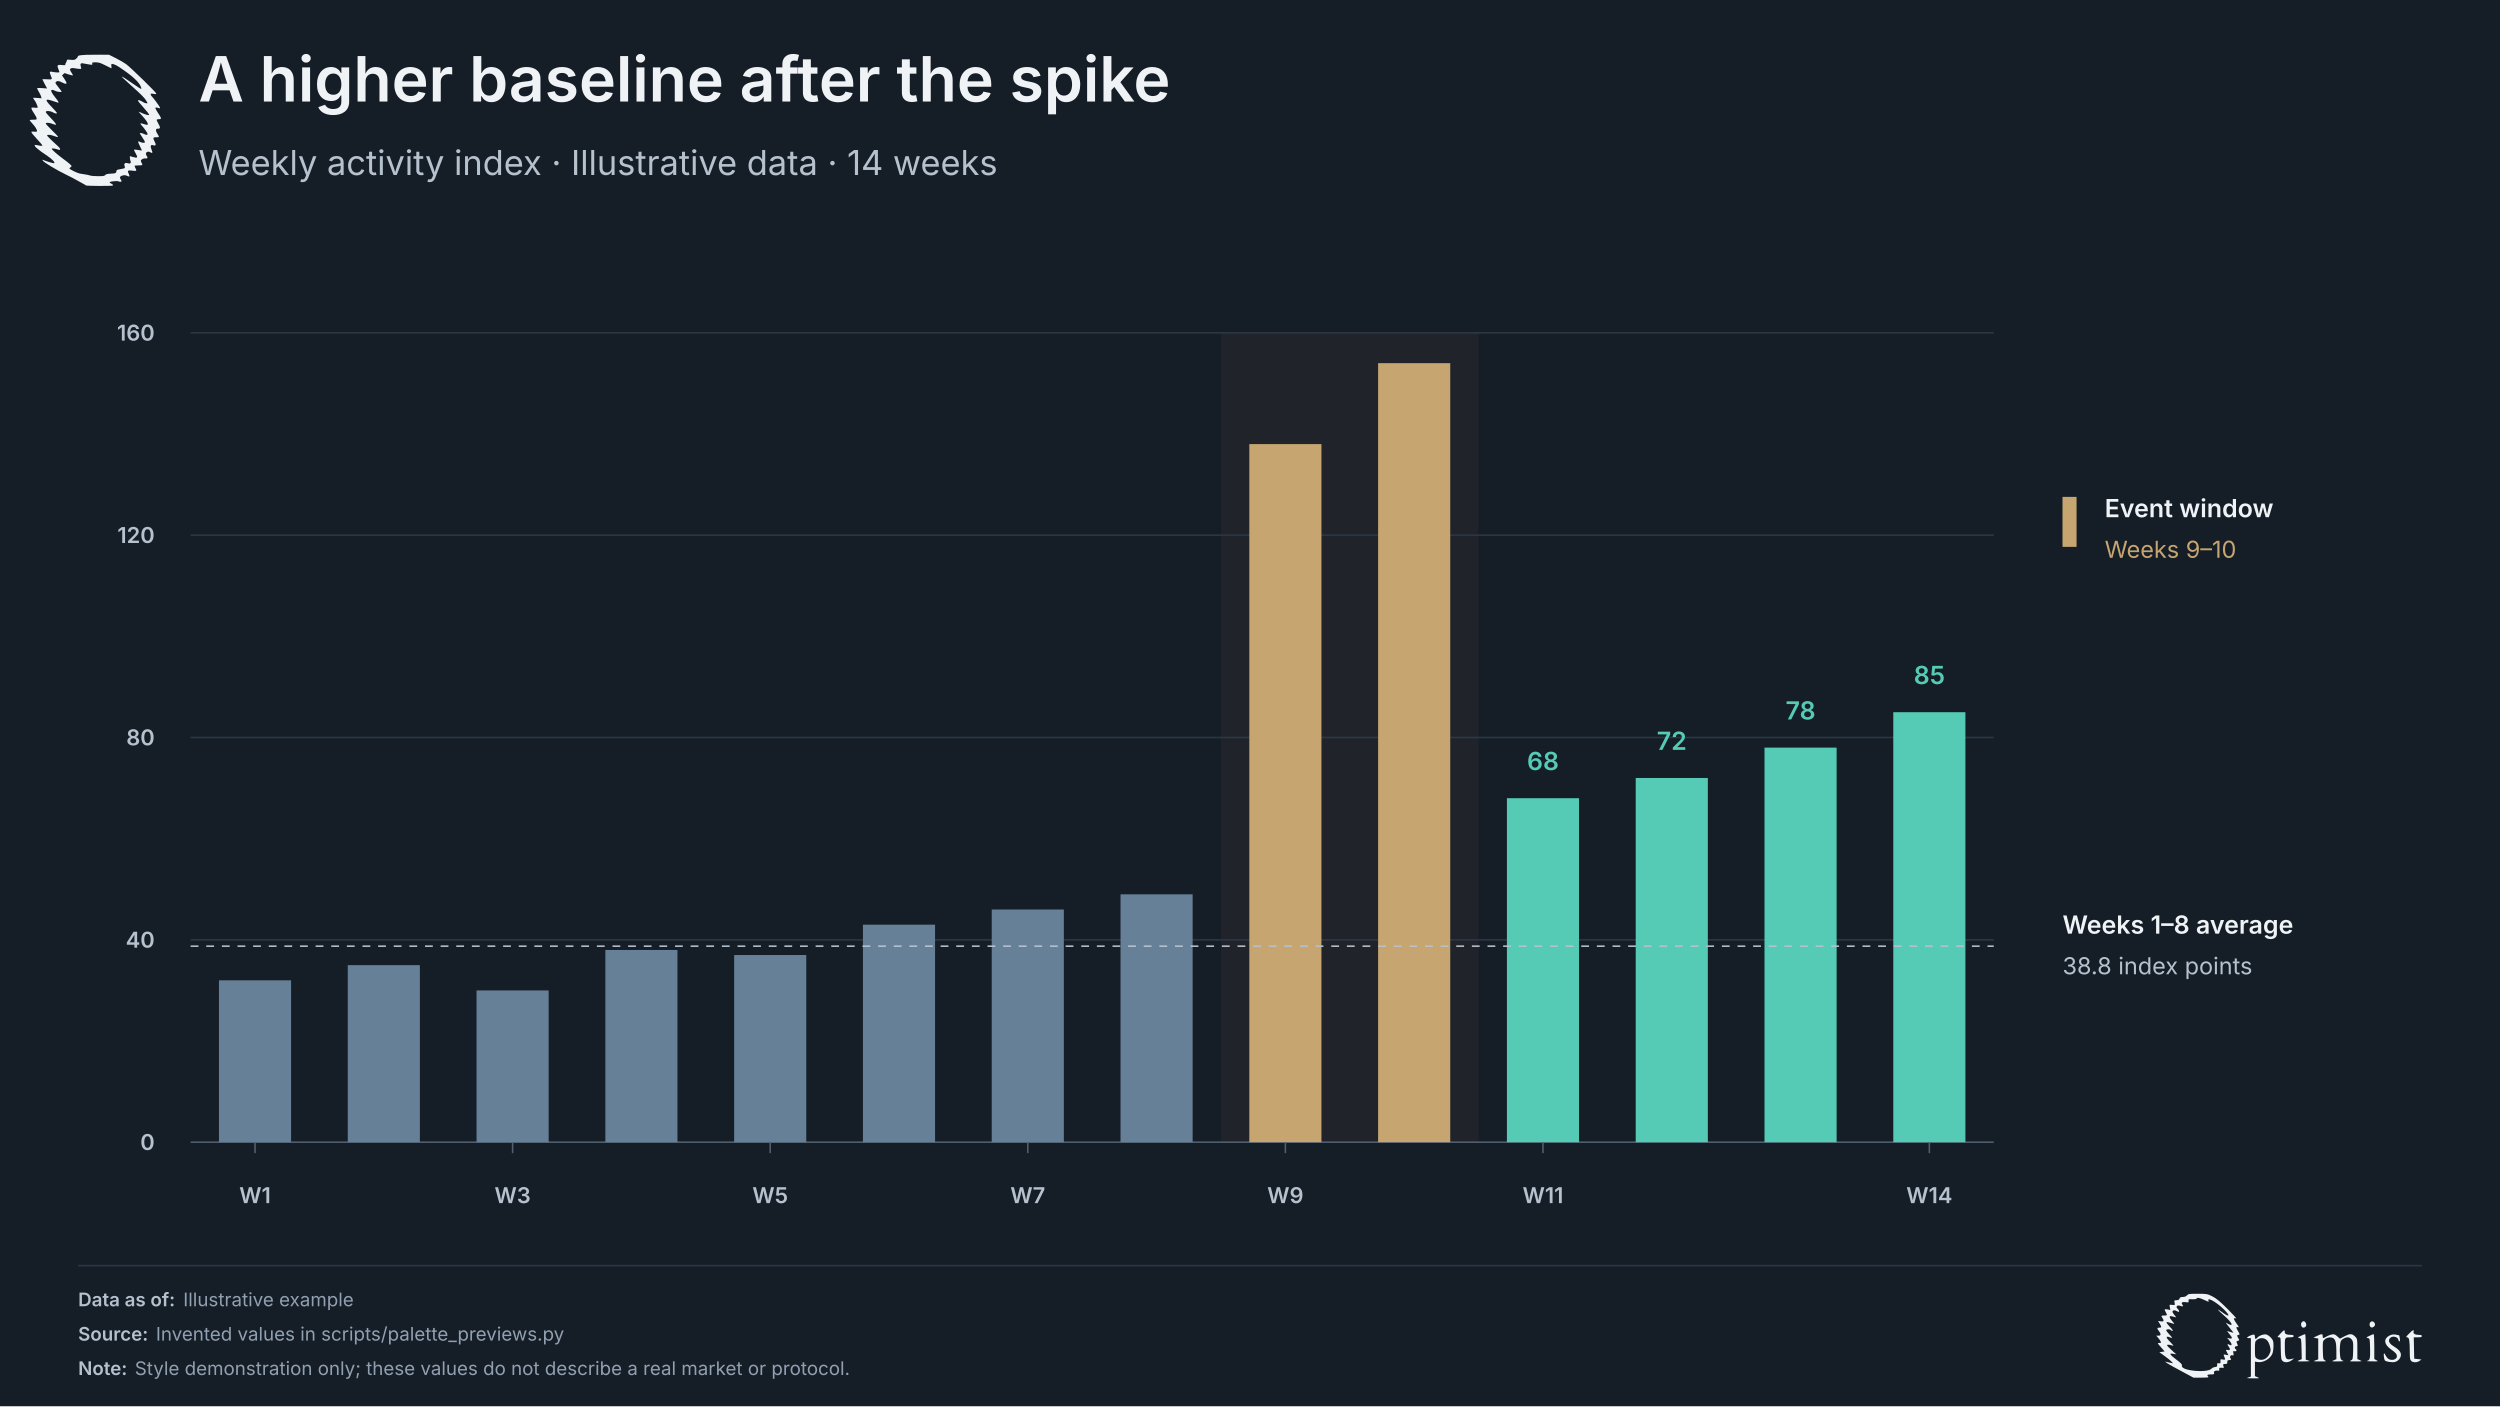
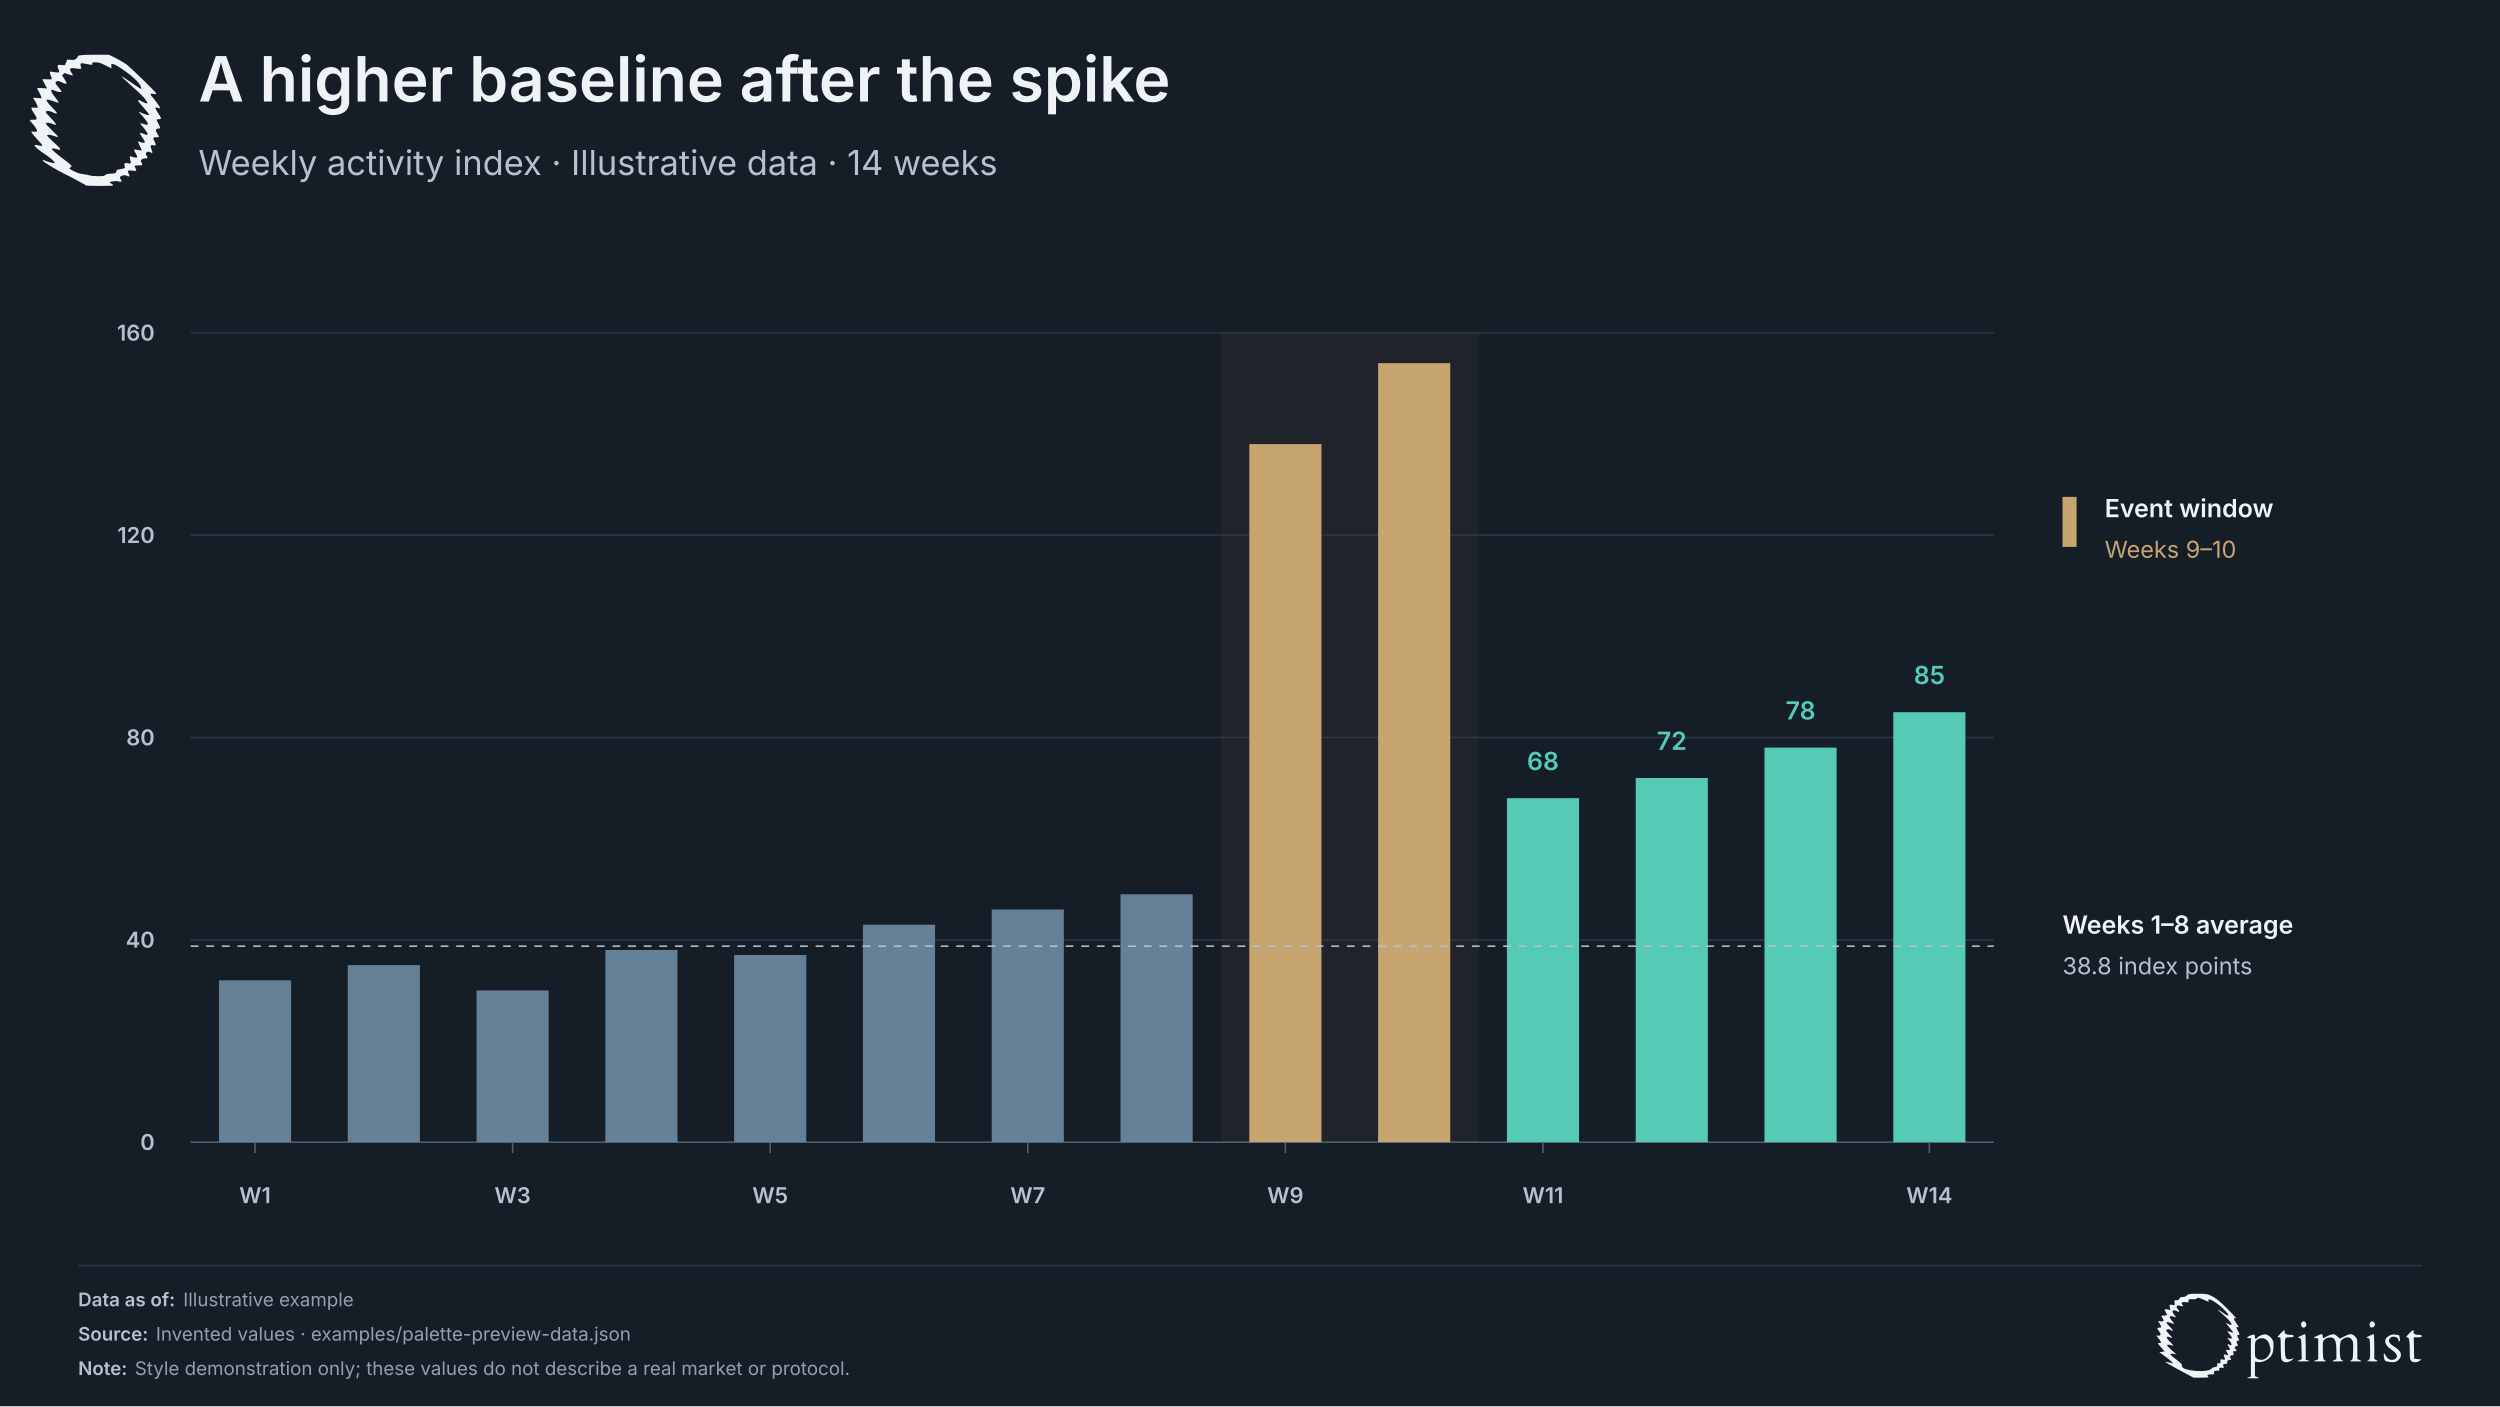
<svg xmlns="http://www.w3.org/2000/svg" width="1600" height="900" viewBox="0 0 1600 900">
  <rect x="0" y="0" width="1600" height="900" rx="0" fill="#151D27" stroke="none" stroke-width="1.5" />
  <path d="M64.8 0.147C56.826 0.587 54.977 0.96 54.977 2.132C54.977 2.737 54.095 3.896 53.017 4.706C51.212 6.064 50.721 6.151 46.767 5.825C42.782 5.495 42.475 5.552 42.475 6.617C42.475 7.247 42.081 8.276 41.601 8.902C41.12 9.528 40.718 10.53 40.708 11.127C40.691 12.12 40.327 12.178 36.526 11.802C31.04 11.259 30.802 11.923 33.843 19.284C34.209 20.169 33.911 20.309 31.674 20.296C30.247 20.288 27.899 20.013 26.455 19.685C22.76 18.846 22.285 19.538 23.907 23.396C26.052 28.497 26.047 28.503 19.852 28.107C16.905 27.919 14.494 27.948 14.494 28.172C14.494 28.396 15.715 30.841 17.206 33.605L19.917 38.63L14.567 38.213C11.624 37.983 8.95 37.958 8.624 38.157C8.28 38.367 9.021 40.126 10.388 42.344C11.685 44.448 12.914 46.994 13.118 48.002L13.49 49.834L8.634 49.435C5.963 49.215 3.778 49.192 3.778 49.382C3.778 49.573 4.429 50.569 5.224 51.597C6.837 53.681 9.136 58.646 9.136 60.043C9.136 60.806 8.564 60.887 5.564 60.553C2.519 60.213 1.992 60.293 1.992 61.093C1.992 62.288 3.421 65.009 5.954 68.639C7.049 70.209 7.946 72.124 7.946 72.894C7.946 74.224 7.753 74.296 4.175 74.296C2.101 74.296 0.233 74.465 0.022 74.672C-0.188 74.88 1.112 76.617 2.912 78.533C6.436 82.285 8.814 86.246 8.313 87.531C8.081 88.127 7.238 88.241 4.997 87.979C2.421 87.679 1.992 87.772 1.992 88.631C1.992 89.183 4.805 92.64 8.243 96.314C11.681 99.988 14.494 103.271 14.494 103.609C14.494 104.407 12.918 104.385 9.184 103.535C7.524 103.157 6.008 103.002 5.817 103.191C4.652 104.339 9.644 108.692 19.723 115.321C25.76 119.291 29.842 123.732 27.749 124.054C26.789 124.201 19.292 121.939 15.387 120.324C14.249 119.852 14.238 119.894 15.147 121.269C16.437 123.218 31.421 132.2 41.284 136.935C45.704 139.057 51.196 141.906 53.488 143.265C55.78 144.624 59.043 146.424 60.739 147.267C62.435 148.108 63.991 149.066 64.197 149.395C64.647 150.111 94.641 150.237 95.087 149.525C95.53 148.819 94.755 147.997 92.882 147.185C91.956 146.784 91.308 146.129 91.442 145.73C91.748 144.817 100.09 144.014 101.505 144.76C102.998 145.548 104.984 145.417 104.984 144.53C104.984 144.108 104.591 143.25 104.11 142.623C102.608 140.666 102.987 139.155 105.175 138.375C107.81 137.435 109.446 137.486 111.58 138.574C114.158 139.888 114.653 139.166 113.198 136.214C111.39 132.546 112.121 131.835 117.021 132.496C122.156 133.187 122.561 132.946 121.076 130.077C120.412 128.792 119.868 127.467 119.868 127.131C119.868 126.763 121.639 126.521 124.333 126.521C129.136 126.521 129.454 126.259 127.905 123.587C127.437 122.78 127.044 121.715 127.032 121.22C127.003 119.957 130.243 118.204 131.896 118.587C132.648 118.762 133.636 118.664 134.094 118.371C134.923 117.838 134.854 117.537 133.262 114.79C131.58 111.89 134.918 109.605 137.964 111.572C140.261 113.055 140.807 112.184 139.485 109.145C137.433 104.426 138.166 102.35 141.448 103.58C142.62 104.019 143.166 103.954 143.708 103.311C144.278 102.633 144.087 101.832 142.759 99.332C140.562 95.195 140.968 94.128 144.653 94.364C146.218 94.463 147.522 94.272 147.647 93.923C147.769 93.583 147.042 92.075 146.031 90.57C144.82 88.769 144.258 87.277 144.383 86.2C144.551 84.76 144.821 84.565 146.644 84.565C149.522 84.565 149.591 83.304 146.969 78.681C145.78 76.587 144.971 74.611 145.172 74.29C145.373 73.971 146.443 73.709 147.55 73.709C151.054 73.709 150.947 73.06 146.27 65.965C144.846 63.804 143.681 61.594 143.681 61.056C143.681 60.064 144.293 60.073 147.699 61.114C148.653 61.405 149.039 61.284 149.039 60.692C149.039 59.786 140.933 48.681 139.319 47.378C138.771 46.935 138.323 46.048 138.323 45.406C138.323 44.205 138.376 44.202 143.319 45.055C143.939 45.162 144.568 44.906 144.718 44.486C145.049 43.559 115.817 15.001 110.342 10.904C108.214 9.311 102.914 6.221 98.565 4.037L90.657 0.066L79.514 0.008C73.386 -0.023 66.764 0.039 64.8 0.147ZM86.349 12.121C89.886 13.882 93.01 15.42 93.291 15.539C93.572 15.658 93.62 14.695 93.398 13.399C93.175 12.103 93.239 10.893 93.538 10.71C94.54 10.1 98.231 11.495 101.773 13.823C117.57 24.208 125.925 31.977 127.361 37.614C127.727 39.054 127.64 39.226 126.722 38.879C126.138 38.657 122.345 36.172 118.294 33.354C108.76 26.725 105.635 24.755 105.251 25.133C105.08 25.302 109.877 29.828 115.912 35.19C127.911 45.849 131.859 49.885 133.62 53.287L134.775 55.518L133.126 55.516C132.219 55.514 130.271 54.723 128.798 53.758C125.655 51.699 123.038 51.335 123.991 53.091C124.318 53.693 126.679 56.531 129.238 59.399C133.993 64.728 136.537 67.984 136.537 68.74C136.537 69.591 131.594 68.355 128.157 66.645C126.217 65.68 124.63 65.052 124.63 65.251C124.63 65.45 126.354 67.448 128.461 69.691C130.569 71.934 132.993 74.948 133.85 76.388C136.176 80.302 135.2 80.995 129.949 79.156C128.367 78.602 126.875 78.342 126.636 78.578C126.396 78.815 127.025 79.862 128.034 80.906C130.511 83.47 134.751 89.557 134.751 90.548C134.751 91.904 133.36 91.971 130.898 90.735C128.657 89.608 125.821 89.147 125.821 89.909C125.821 90.106 127.16 92.24 128.798 94.653C130.435 97.066 131.774 99.414 131.774 99.871C131.774 100.969 128.398 100.938 126.416 99.821C123.324 98.079 123.256 99.207 126.119 104.809C127.265 107.053 128.202 109.055 128.202 109.26C128.202 109.616 127.517 109.545 121.802 108.596C118.722 108.084 118.656 108.444 121.058 112.641C124.013 117.802 123.423 118.547 117.73 116.845C116.122 116.364 114.74 115.968 114.658 115.965C114.192 115.945 114.619 120.249 115.21 121.527C115.775 122.749 115.745 123.208 115.053 123.89C114.351 124.581 113.785 124.611 111.95 124.056C110.062 123.485 109.554 123.526 108.756 124.312C107.971 125.086 107.925 125.574 108.488 127.167C108.863 128.227 108.94 129.312 108.659 129.588C108.38 129.863 106.167 130.415 103.74 130.813C99.63 131.489 99.316 131.645 99.145 133.094C98.873 135.391 98.04 135.765 92.677 135.997C88.63 136.172 87.571 136.43 86.388 137.526C85.081 138.735 84.396 138.844 78.082 138.844C73.766 138.844 70.336 138.543 68.881 138.037C67.605 137.593 65.094 137.053 63.299 136.837C61.505 136.62 58.697 136.16 57.06 135.813C53.903 135.146 45.451 130.917 45.451 130.005C45.451 129.708 45.987 129.135 46.642 128.732C47.297 128.329 47.833 127.718 47.833 127.375C47.833 126.448 44.707 123.743 37.712 118.618C31.568 114.117 25.21 108.521 25.21 107.616C25.21 106.864 28.448 107.092 31.163 108.037C34.412 109.166 34.736 109.146 34.736 107.811C34.736 107.203 33.597 105.721 32.205 104.516C28.111 100.972 19.852 92.885 19.852 92.421C19.852 91.192 23.514 91.356 27.277 92.752C34.331 95.369 34.173 94.879 25.14 86.107C21.041 82.125 18.101 78.823 18.329 78.458C18.96 77.453 22.495 77.704 25.805 78.99C27.467 79.635 29.084 80.164 29.399 80.164C31.005 80.164 29.419 77.833 24.168 72.473C20.976 69.214 18.364 66.113 18.364 65.581C18.364 63.879 22.989 63.98 26.206 65.752C29.08 67.336 31.163 67.693 31.163 66.602C31.163 66.244 28.485 63.185 25.21 59.805C16.838 51.161 17.271 49.717 27.199 53.171C29.982 54.139 32.414 54.931 32.604 54.931C33.651 54.931 32.486 52.909 28.773 48.278C23.019 41.102 23.262 38.359 29.378 41.435C31.628 42.567 36.532 43.071 36.511 42.168C36.506 41.927 34.899 39.755 32.939 37.344C30.98 34.932 29.378 32.637 29.378 32.242C29.378 31.849 29.936 31.14 30.62 30.669C32.028 29.696 33.639 29.998 37.557 31.968C42.743 34.576 43.455 33.254 39.775 27.848L36.963 23.716L38.38 22.368L39.796 21.02L44.404 22.529C46.938 23.359 49.174 23.878 49.373 23.683C49.571 23.487 48.904 22.138 47.89 20.686C46.876 19.234 46.047 17.625 46.047 17.111C46.047 15.506 48.603 14.786 51.633 15.537C53.107 15.903 55.429 16.203 56.792 16.203C58.928 16.203 59.209 16.061 58.819 15.176C58.571 14.611 58.245 13.293 58.096 12.248C57.751 9.83 58.893 9.323 62.643 10.231C64.157 10.598 66.843 11.074 68.613 11.291C71.677 11.665 71.816 11.624 71.504 10.45C71.075 8.834 71.802 8.574 76.229 8.762C79.341 8.895 80.925 9.421 86.349 12.121Z" transform="translate(19 35) scale(.56)" fill="#F0F3F6" />
  <text x="127" y="65" font-family="Inter" font-size="40" font-weight="600" fill="#F0F3F6" text-anchor="start">A higher baseline after the spike</text>
  <text x="127" y="112" font-family="Inter" font-size="22" font-weight="400" fill="#B6C1CE" text-anchor="start">Weekly activity index · Illustrative data · 14 weeks</text>
  <rect x="781.429" y="213" width="164.857" height="518" rx="0" fill="#20242A" stroke="none" stroke-width="1.5" />
  <line x1="122" y1="731.0" x2="1276" y2="731.0" stroke="#506071" stroke-width="1" />
  <text x="99" y="736.0" font-family="Inter" font-size="14" font-weight="600" fill="#B6C1CE" text-anchor="end">0</text>
  <line x1="122" y1="601.5" x2="1276" y2="601.5" stroke="#2C3744" stroke-width="1" />
  <text x="99" y="606.5" font-family="Inter" font-size="14" font-weight="600" fill="#B6C1CE" text-anchor="end">40</text>
  <line x1="122" y1="472.0" x2="1276" y2="472.0" stroke="#2C3744" stroke-width="1" />
  <text x="99" y="477.0" font-family="Inter" font-size="14" font-weight="600" fill="#B6C1CE" text-anchor="end">80</text>
  <line x1="122" y1="342.5" x2="1276" y2="342.5" stroke="#2C3744" stroke-width="1" />
  <text x="99" y="347.5" font-family="Inter" font-size="14" font-weight="600" fill="#B6C1CE" text-anchor="end">120</text>
  <line x1="122" y1="213.0" x2="1276" y2="213.0" stroke="#2C3744" stroke-width="1" />
  <text x="99" y="218.0" font-family="Inter" font-size="14" font-weight="600" fill="#B6C1CE" text-anchor="end">160</text>
  <rect x="140.134" y="627.4" width="46.16" height="103.6" rx="0" fill="#668097" stroke="none" stroke-width="1.5" />
  <line x1="163.214" y1="731" x2="163.214" y2="738" stroke="#506071" stroke-width="1" />
  <text x="163.214" y="770" font-family="Inter" font-size="14" font-weight="600" fill="#B6C1CE" text-anchor="middle">W1</text>
  <rect x="222.563" y="617.688" width="46.16" height="113.312" rx="0" fill="#668097" stroke="none" stroke-width="1.5" />
  <rect x="304.991" y="633.875" width="46.16" height="97.125" rx="0" fill="#668097" stroke="none" stroke-width="1.5" />
  <line x1="328.071" y1="731" x2="328.071" y2="738" stroke="#506071" stroke-width="1" />
  <text x="328.071" y="770" font-family="Inter" font-size="14" font-weight="600" fill="#B6C1CE" text-anchor="middle">W3</text>
  <rect x="387.42" y="607.975" width="46.16" height="123.025" rx="0" fill="#668097" stroke="none" stroke-width="1.5" />
  <rect x="469.849" y="611.212" width="46.16" height="119.788" rx="0" fill="#668097" stroke="none" stroke-width="1.5" />
  <line x1="492.929" y1="731" x2="492.929" y2="738" stroke="#506071" stroke-width="1" />
  <text x="492.929" y="770" font-family="Inter" font-size="14" font-weight="600" fill="#B6C1CE" text-anchor="middle">W5</text>
  <rect x="552.277" y="591.788" width="46.16" height="139.212" rx="0" fill="#668097" stroke="none" stroke-width="1.5" />
  <rect x="634.706" y="582.075" width="46.16" height="148.925" rx="0" fill="#668097" stroke="none" stroke-width="1.5" />
  <line x1="657.786" y1="731" x2="657.786" y2="738" stroke="#506071" stroke-width="1" />
  <text x="657.786" y="770" font-family="Inter" font-size="14" font-weight="600" fill="#B6C1CE" text-anchor="middle">W7</text>
  <rect x="717.134" y="572.362" width="46.16" height="158.638" rx="0" fill="#668097" stroke="none" stroke-width="1.5" />
  <rect x="799.563" y="284.225" width="46.16" height="446.775" rx="0" fill="#C6A571" stroke="none" stroke-width="1.5" />
  <line x1="822.643" y1="731" x2="822.643" y2="738" stroke="#506071" stroke-width="1" />
  <text x="822.643" y="770" font-family="Inter" font-size="14" font-weight="600" fill="#B6C1CE" text-anchor="middle">W9</text>
  <rect x="881.991" y="232.425" width="46.16" height="498.575" rx="0" fill="#C6A571" stroke="none" stroke-width="1.5" />
  <rect x="964.42" y="510.85" width="46.16" height="220.15" rx="0" fill="#55CBB6" stroke="none" stroke-width="1.5" />
  <text x="987.5" y="492.85" font-family="Inter" font-size="16" font-weight="600" fill="#55CBB6" text-anchor="middle">68</text>
  <line x1="987.5" y1="731" x2="987.5" y2="738" stroke="#506071" stroke-width="1" />
  <text x="987.5" y="770" font-family="Inter" font-size="14" font-weight="600" fill="#B6C1CE" text-anchor="middle">W11</text>
  <rect x="1046.849" y="497.9" width="46.16" height="233.1" rx="0" fill="#55CBB6" stroke="none" stroke-width="1.5" />
  <text x="1069.929" y="479.9" font-family="Inter" font-size="16" font-weight="600" fill="#55CBB6" text-anchor="middle">72</text>
  <rect x="1129.277" y="478.475" width="46.16" height="252.525" rx="0" fill="#55CBB6" stroke="none" stroke-width="1.5" />
  <text x="1152.357" y="460.475" font-family="Inter" font-size="16" font-weight="600" fill="#55CBB6" text-anchor="middle">78</text>
  <rect x="1211.706" y="455.812" width="46.16" height="275.188" rx="0" fill="#55CBB6" stroke="none" stroke-width="1.5" />
  <text x="1234.786" y="437.812" font-family="Inter" font-size="16" font-weight="600" fill="#55CBB6" text-anchor="middle">85</text>
  <line x1="1234.786" y1="731" x2="1234.786" y2="738" stroke="#506071" stroke-width="1" />
  <text x="1234.786" y="770" font-family="Inter" font-size="14" font-weight="600" fill="#B6C1CE" text-anchor="middle">W14</text>
  <line x1="122" y1="605.547" x2="1276" y2="605.547" stroke="#B6C1CE" stroke-width="1" stroke-dasharray="5 5" />
  <text x="1320" y="597.547" font-family="Inter" font-size="16" font-weight="600" fill="#F0F3F6" text-anchor="start">Weeks 1–8 average</text>
  <text x="1320" y="623.547" font-family="Inter" font-size="15" font-weight="400" fill="#B6C1CE" text-anchor="start">38.8 index points</text>
  <rect x="1320" y="318" width="9" height="32" rx="0" fill="#C6A571" stroke="none" stroke-width="1.5" />
  <text x="1347" y="331" font-family="Inter" font-size="16" font-weight="600" fill="#F0F3F6" text-anchor="start">Event window</text>
  <text x="1347" y="357" font-family="Inter" font-size="15" font-weight="400" fill="#C6A571" text-anchor="start">Weeks 9–10</text>
  <line x1="50" y1="810" x2="1550" y2="810" stroke="#2C3744" stroke-width="1" />
  <text x="50" y="836" font-family="Inter" font-size="12" font-weight="600" fill="#B6C1CE" text-anchor="start">Data as of:</text>
  <text x="117.25" y="836" font-family="Inter" font-size="12" font-weight="400" fill="#91A0B1" text-anchor="start">Illustrative example</text>
  <text x="50" y="858" font-family="Inter" font-size="12" font-weight="600" fill="#B6C1CE" text-anchor="start">Source:</text>
-   <text x="99.75" y="858" font-family="Inter" font-size="12" font-weight="400" fill="#91A0B1" text-anchor="start">Invented values in scripts/palette_previews.py</text>
+   <text x="99.75" y="858" font-family="Inter" font-size="12" font-weight="400" fill="#91A0B1" text-anchor="start">Invented values · examples/palette-preview-data.json</text>
  <text x="50" y="880" font-family="Inter" font-size="12" font-weight="600" fill="#B6C1CE" text-anchor="start">Note:</text>
  <text x="86.25" y="880" font-family="Inter" font-size="12" font-weight="400" fill="#91A0B1" text-anchor="start">Style demonstration only; these values do not describe a real market or protocol.</text>
  <svg x="1380" y="828" width="170" height="54.2" viewBox="0 0 240 76.5">
    <path d="M27.75 1.457C26.951 2.391 25.6 2.915 23.994 2.915C22.125 2.915 21.367 3.286 21.023 4.372C20.693 5.411 19.92 5.83 18.332 5.83C16.228 5.83 16.129 5.956 16.557 8.095C17.004 10.33 16.975 10.356 14.407 10.057C11.806 9.753 11.804 9.755 12.264 12.204L12.724 14.656L10.133 14.169C7.296 13.637 7.071 14.025 8.634 16.76C10.143 19.4 10.005 19.675 7.177 19.675C4.27 19.675 4.2 19.804 5.782 22.219C7.281 24.506 6.695 25.342 3.886 24.93L1.625 24.598L3.123 27.056C5.047 30.212 5.012 30.606 2.805 30.606C0.602 30.606 0.523 31.282 2.44 33.72C4.509 36.348 4.326 37.893 1.949 37.893H0L1.494 39.532C2.315 40.434 3.367 41.91 3.832 42.812C4.605 44.309 4.513 44.451 2.774 44.451C0.905 44.451 0.932 44.522 4.224 48.277L7.579 52.103L5.192 52.467L2.805 52.831L7.568 56.246C10.188 58.124 12.975 60.388 13.762 61.276L15.193 62.891L13.007 62.434C11.804 62.182 10.001 61.771 8.999 61.522C6.346 60.861 10.042 63.124 22.933 70.052L33.604 75.786H40.758C46.322 75.786 47.717 75.591 47.038 74.911C45.503 73.377 46.081 72.871 49.374 72.871C52.201 72.871 52.541 72.701 52.213 71.446C51.932 70.376 52.301 69.907 53.697 69.556C54.718 69.3 55.899 69.304 56.323 69.566C56.793 69.856 57.021 69.387 56.911 68.359C56.751 66.874 57.011 66.699 59.127 66.866C61.269 67.035 61.446 66.909 60.792 65.687C59.906 64.03 60.425 63.398 62.672 63.398C63.992 63.398 64.325 63.038 64.19 61.758C64.051 60.45 64.431 60.071 66.066 59.884C67.74 59.692 67.959 59.46 67.259 58.617C66.03 57.136 66.999 55.134 68.728 55.587C69.964 55.91 70.087 55.675 69.698 53.733C69.297 51.727 69.407 51.549 70.825 51.92C72.453 52.345 73.101 50.803 71.668 49.917C70.353 49.104 70.903 47.366 72.475 47.366C73.55 47.366 73.877 47.039 73.568 46.273C73.324 45.672 72.919 44.669 72.666 44.043C72.354 43.272 72.713 42.775 73.783 42.495C75.258 42.109 75.287 41.973 74.243 40.378C72.831 38.223 72.823 37.164 74.218 37.164C75.66 37.164 75.595 36.546 73.851 33.685C72.121 30.846 71.989 29.565 73.49 30.141C75.105 30.76 74.854 30.064 72.055 26.168C69.544 22.674 69.574 21.449 72.149 22.3C72.886 22.544 69.391 18.67 64.381 13.69C57.491 6.84 54.134 4.071 50.601 2.317C46.161 0.114 45.513 0 37.465 0C29.9 0 28.865 0.155 27.75 1.457ZM43.138 5.473C47.723 7.607 47.696 7.602 47.156 6.194C45.785 2.623 54.733 7.758 61.284 14.301C67.272 20.282 66.258 21.646 59.523 16.67C53.997 12.588 54.862 14.124 61.16 19.578C68.258 25.724 70.476 30.102 65.078 27.31L62.724 26.093L64.283 28.168C65.141 29.308 66.743 31.361 67.844 32.729L69.846 35.215L68.024 34.826C67.022 34.612 65.547 34.17 64.745 33.844C63.742 33.437 64.146 34.211 66.045 36.331C69.049 39.684 69.03 41.088 65.991 40.325L64.048 39.838L66.037 42.2C67.129 43.5 68.024 45.03 68.024 45.6C68.024 46.836 67.658 46.882 65.79 45.883C64.114 44.986 63.966 45.811 65.451 47.773C67.13 49.994 66.845 51.233 64.745 50.831C62.593 50.42 62.589 50.435 64.09 53.338L65.256 55.593L62.92 55.126C60.894 54.721 60.654 54.828 61.108 55.931C62.619 59.602 62.526 59.943 60.153 59.422C58.029 58.955 57.907 59.045 58.042 60.98C58.166 62.743 57.947 63 56.492 62.796C55.085 62.599 54.838 62.846 55.034 64.253C55.231 65.657 54.902 65.99 53.12 66.193C51.937 66.328 50.625 66.888 50.205 67.439C46.753 71.968 21.693 69.63 23.188 64.919C23.508 63.912 22.309 62.623 18.125 59.474C11.946 54.823 11.262 53.522 15.375 54.239L18.108 54.717L13.918 50.981C11.613 48.926 9.728 46.908 9.728 46.495C9.728 45.726 12.569 45.984 15.193 46.99C15.995 47.298 14.921 45.85 12.808 43.771C10.695 41.693 9.17 39.662 9.42 39.258C9.671 38.853 10.252 38.664 10.712 38.837C15.074 40.473 15.226 40.274 12.096 37.035C10.393 35.272 8.999 33.432 8.999 32.946C8.999 31.886 12.366 31.756 13.007 32.792C13.255 33.193 13.999 33.521 14.662 33.521C15.465 33.521 14.677 32.312 12.295 29.894C10.33 27.899 8.967 26.023 9.266 25.724C9.564 25.425 11.266 25.705 13.047 26.346C14.829 26.986 16.286 27.349 16.286 27.15C16.286 26.952 15.285 25.651 14.062 24.257C12.838 22.864 11.978 21.345 12.149 20.882C12.479 19.988 12.553 19.988 15.935 20.837L18.106 21.382L16.122 18.78C14.456 16.596 14.302 16.043 15.159 15.331C15.946 14.677 16.695 14.748 18.42 15.64C20.277 16.601 20.658 16.623 20.658 15.775C20.658 15.213 20.166 14.345 19.565 13.845C17.119 11.815 18.691 9.767 21.791 10.946C24.124 11.833 24.869 11.4 23.614 9.887C22.138 8.108 23.455 7.082 26.572 7.58C29.175 7.997 29.375 7.907 29.213 6.383C29.051 4.856 29.283 4.753 32.424 4.971C34.306 5.102 36.025 4.859 36.293 4.425C37.041 3.214 38.897 3.498 43.138 5.473ZM131.43 25.86C130.169 27.38 131.103 30.606 132.805 30.606C135.018 30.606 136.151 28.69 135.188 26.576C134.261 24.541 132.762 24.256 131.43 25.86ZM193.396 25.828C191.967 27.55 193.043 30.756 194.953 30.471C197.112 30.149 198.319 28.052 197.289 26.416C196.217 24.713 194.532 24.46 193.396 25.828ZM112.294 35.878C110.791 37.469 109.561 38.901 109.561 39.06C109.561 39.22 110.217 39.35 111.018 39.35C112.398 39.35 112.476 39.836 112.476 48.412C112.476 53.395 112.792 58.306 113.179 59.322C114.386 62.496 119.193 62.741 122.768 59.81L124.499 58.39L121.704 59.01C117.138 60.022 116.322 58.606 116.175 49.422C116.018 39.589 116.122 39.35 120.569 39.35C123.253 39.35 124.135 39.08 124.135 38.257C124.135 37.512 123.382 37.161 121.767 37.154C117.655 37.137 116.119 36.423 116.119 34.529C116.119 32.232 115.548 32.434 112.294 35.878ZM228.341 36.071C225.619 38.844 225.356 39.35 226.636 39.35C228.547 39.35 229.05 42.012 229.061 52.172C229.068 58.367 229.28 59.718 230.402 60.734C232.136 62.304 235.563 62.273 237.834 60.665L239.636 59.39L236.356 59.026L233.077 58.661L232.874 49.006L232.671 39.35H236.335C239.107 39.35 240 39.084 240 38.257C240 37.49 239.225 37.164 237.401 37.164C233.839 37.164 232.021 36.087 232.499 34.259C233.1 31.961 231.831 32.514 228.341 36.071ZM85.728 37.443C84.443 37.891 82.983 38.668 82.485 39.168C81.761 39.896 81.974 40.079 83.546 40.079H85.513V57.462V74.847L83.145 75.606C81.116 76.257 81.717 76.373 87.335 76.412C93.599 76.456 93.787 76.411 91.525 75.428L89.157 74.399V67.851V61.303L91.629 61.704C96.553 62.504 102.956 58.873 104.923 54.164C105.47 52.855 105.917 49.654 105.917 47.051C105.917 42.815 105.684 42.05 103.701 39.791C102.481 38.403 100.548 37.061 99.404 36.81C97.079 36.299 92.986 37.733 91.436 39.602C90.018 41.313 89.157 41.096 89.157 39.029C89.157 36.724 88.568 36.452 85.728 37.443ZM130.693 38.01C127.587 39.471 127.51 39.578 129.236 40.029C131.045 40.504 131.059 40.574 131.262 49.792L131.466 59.077L129.076 60.116C126.783 61.113 126.953 61.153 133.244 61.109C138.862 61.07 139.463 60.954 137.434 60.303L135.066 59.544V47.989C135.066 41.635 134.819 36.443 134.519 36.452C134.219 36.46 132.497 37.161 130.693 38.01ZM145.268 38.101L141.988 39.693L144.175 40.075L146.361 40.458V49.859V59.26L143.81 60.181C141.411 61.046 141.65 61.103 147.818 61.145C153.559 61.185 154.149 61.075 152.555 60.27C150.796 59.382 150.726 59.069 150.527 51.196C150.342 43.846 150.466 42.897 151.784 41.579C153.563 39.799 156.307 39.037 158.736 39.646C161.726 40.397 162.757 43.495 162.757 51.738V59.096L160.388 60.125C158.111 61.115 158.258 61.153 164.214 61.126C169.096 61.103 169.998 60.946 168.471 60.387C166.765 59.762 166.475 59.162 166.032 55.343C165.755 52.96 165.76 49.016 166.042 46.579C166.499 42.642 166.812 41.993 168.847 40.752C172.099 38.77 174.729 38.955 176.572 41.299C177.954 43.056 178.085 44.042 177.9 51.299C177.703 59.063 177.63 59.383 175.873 60.27C174.272 61.079 174.799 61.184 180.246 61.142C186.242 61.094 186.364 61.059 184.071 60.057L181.703 59.021V49.858C181.703 40.703 181.702 40.694 179.573 38.566C176.897 35.889 174.894 35.879 169.883 38.514L165.93 40.593L163.531 38.45C161.506 36.641 160.736 36.379 158.611 36.777C157.226 37.037 155.051 37.886 153.777 38.662C150.771 40.494 150.369 40.447 150.369 38.257C150.369 36.054 149.536 36.028 145.268 38.101ZM192.634 38.01C189.527 39.471 189.451 39.578 191.176 40.029C192.98 40.502 193 40.595 193.204 49.482C193.419 58.905 193.089 60.145 190.212 60.705C189.34 60.874 191.413 61.045 194.82 61.083C200.702 61.15 200.913 61.099 199.01 60.066L197.006 58.979V47.707C197.006 41.508 196.761 36.443 196.46 36.452C196.159 36.46 194.437 37.161 192.634 38.01ZM210.825 37.727C205.206 40.532 205.619 45.588 211.83 50.027C216.441 53.322 217.41 54.462 217.41 56.589C217.41 59.891 211.46 60.957 208.901 58.115C208.089 57.213 207.223 55.902 206.975 55.2C206.728 54.498 206.253 53.925 205.92 53.925C205.133 53.925 205.712 59.126 206.625 60.265C207.527 61.389 213.184 62.244 215.641 61.628C218.628 60.878 221.054 57.992 221.054 55.187C221.054 52.464 219.176 50.319 213.962 47.089C210.319 44.832 209.3 42.196 211.242 40.05C213.527 37.525 218.867 38.99 218.867 42.141C218.867 42.61 219.238 42.994 219.692 42.994C220.232 42.994 220.368 42.084 220.087 40.353C219.851 38.901 219.563 37.635 219.445 37.539C219.328 37.445 217.908 37.165 216.289 36.917C214.22 36.601 212.599 36.841 210.825 37.727ZM99.747 41.736C100.956 42.776 102.051 44.852 102.689 47.309C103.617 50.887 103.585 51.493 102.324 54.344C100.165 59.226 94.922 61.177 90.953 58.577C89.246 57.459 89.157 57.046 89.157 50.25C89.157 43.393 89.236 43.038 91.077 41.59C93.63 39.581 97.313 39.643 99.747 41.736Z" fill="#F0F3F6" />
  </svg>
</svg>
